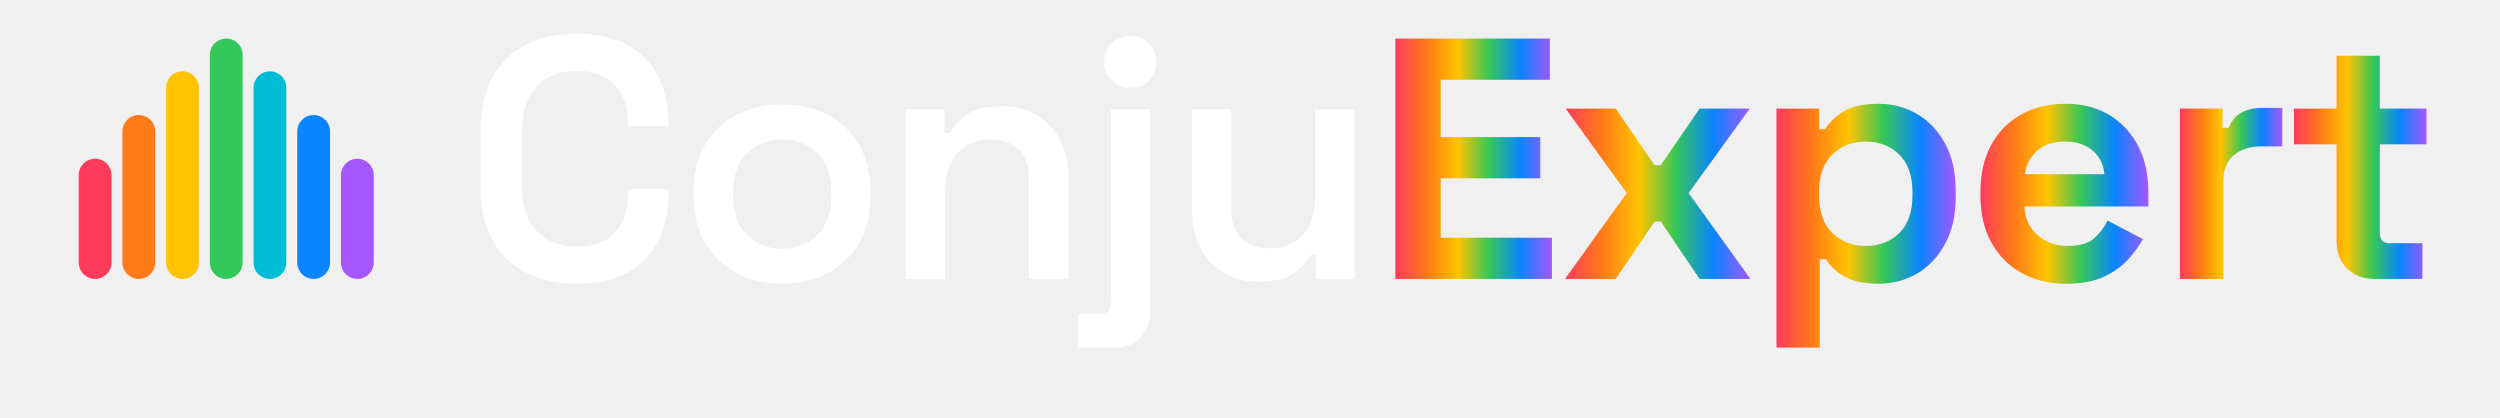
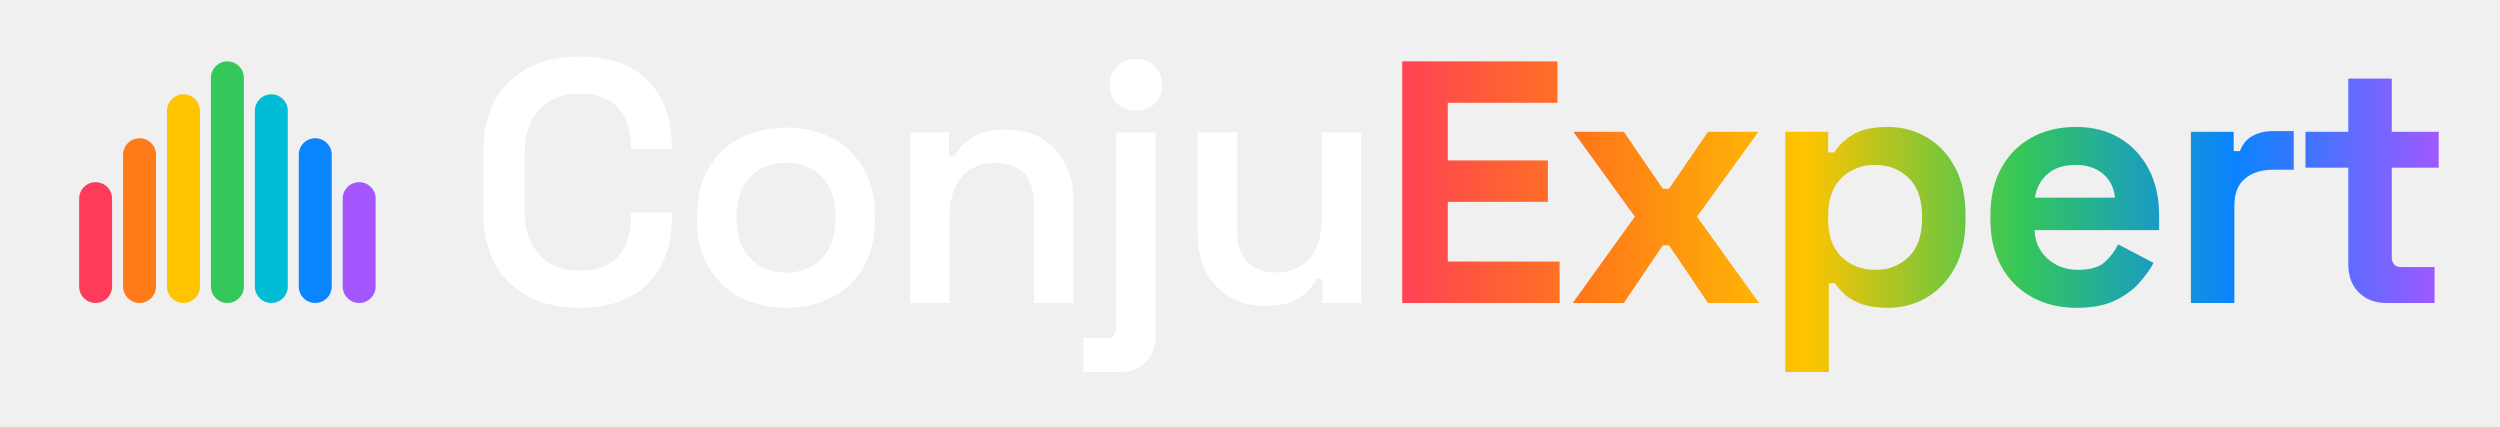
- <svg xmlns="http://www.w3.org/2000/svg" viewBox="0 11.5 389 65" width="389" height="65" role="img" aria-label="ConjuExpert">
+ <svg xmlns="http://www.w3.org/2000/svg" viewBox="0 8 387 66" width="387" height="66" role="img" aria-label="ConjuExpert">
  <defs>
-     <linearGradient id="ceExpert" x1="0" y1="0" x2="1" y2="0">
+     <linearGradient id="ceE" gradientUnits="userSpaceOnUse" x1="213.54" y1="0" x2="378.80" y2="0">
      <stop offset="0" stop-color="#ff3b5c" />
      <stop offset="0.2" stop-color="#ff7a18" />
      <stop offset="0.4" stop-color="#ffc400" />
      <stop offset="0.6" stop-color="#34c759" />
      <stop offset="0.8" stop-color="#0a84ff" />
      <stop offset="1" stop-color="#a557ff" />
    </linearGradient>
  </defs>
  <g transform="translate(8,9) scale(1.7)">
    <rect x="2.5" y="16" width="3" height="11" rx="1.5" fill="#ff3b5c" />
    <rect x="6.5" y="12" width="3" height="15" rx="1.5" fill="#ff7a18" />
    <rect x="10.5" y="8" width="3" height="19" rx="1.5" fill="#ffc400" />
    <rect x="14.5" y="5" width="3" height="22" rx="1.5" fill="#34c759" />
    <rect x="18.5" y="8" width="3" height="19" rx="1.5" fill="#00bcd4" />
    <rect x="22.5" y="12" width="3" height="15" rx="1.5" fill="#0a84ff" />
    <rect x="26.5" y="16" width="3" height="11" rx="1.5" fill="#a557ff" />
  </g>
-   <path transform="translate(72.00, 54.9) scale(0.05343, -0.05343)" d="M332 -14Q204 -14 128 58.5Q52 131 52 267L52 433Q52 569 128 641.5Q204 714 332 714Q460 714 529.5 644Q599 574 599 452L599 446L481 446L481 455Q481 521 444.5 563.5Q408 606 332 606Q258 606 215.5 560.5Q173 515 173 435L173 265Q173 186 215.5 140Q258 94 332 94Q408 94 444.5 136.5Q481 179 481 245L481 262L599 262L599 248Q599 126 529.5 56Q460 -14 332 -14Z" fill="#ffffff" />
-   <path transform="translate(105.31, 54.9) scale(0.05343, -0.05343)" d="M307 -14Q233 -14 174.5 16.5Q116 47 82.5 103.5Q49 160 49 239L49 255Q49 334 82.5 391Q116 448 174.5 478Q233 508 307 508Q381 508 439 478Q497 448 530.5 391Q564 334 564 255L564 239Q564 160 530.5 103.5Q497 47 439 16.5Q381 -14 307 -14ZM307 88Q370 88 410 128.5Q450 169 450 242L450 252Q450 325 410 365.5Q370 406 307 406Q244 406 204 365.5Q164 325 164 252L164 242Q164 169 204 128.5Q244 88 307 88Z" fill="#ffffff" />
-   <path transform="translate(137.02, 54.9) scale(0.05343, -0.05343)" d="M73 0L73 494L186 494L186 425L203 425Q216 453 250 478Q284 503 353 503Q410 503 454 477Q498 451 522.5 405Q547 359 547 296L547 0L432 0L432 287Q432 347 402.5 376.5Q373 406 319 406Q258 406 223 365.5Q188 325 188 250L188 0Z" fill="#ffffff" />
-   <path transform="translate(168.82, 54.9) scale(0.05343, -0.05343)" d="M-20 -200L-20 -101L47 -101Q75 -101 75 -71L75 494L190 494L190 -94Q190 -143 161.5 -171.5Q133 -200 85 -200ZM132 557Q101 557 78.5 577.5Q56 598 56 632Q56 666 78.5 686.5Q101 707 132 707Q165 707 186.5 686.5Q208 666 208 632Q208 598 186.5 577.5Q165 557 132 557Z" fill="#ffffff" />
-   <path transform="translate(181.79, 54.9) scale(0.05343, -0.05343)" d="M262 -8Q205 -8 161 17.5Q117 43 93 89.5Q69 136 69 198L69 494L183 494L183 207Q183 147 212.5 118Q242 89 296 89Q357 89 392.5 129Q428 169 428 244L428 494L542 494L542 0L430 0L430 69L413 69Q400 42 365.5 17Q331 -8 262 -8Z" fill="#ffffff" />
-   <path transform="translate(213.59, 54.9) scale(0.05343, -0.05343)" d="M66 0L66 700L516 700L516 580L198 580L198 413L488 413L488 293L198 293L198 120L522 120L522 0Z" fill="url(#ceExpert)" />
-   <path transform="translate(242.12, 54.9) scale(0.05343, -0.05343)" d="M26 0L206 250L28 496L174 496L287 331L305 331L418 496L564 496L386 250L566 0L418 0L305 167L287 167L174 0Z" fill="url(#ceExpert)" />
-   <path transform="translate(272.68, 54.9) scale(0.05343, -0.05343)" d="M70 -200L70 496L194 496L194 436L212 436Q229 465 265 487.5Q301 510 368 510Q428 510 479 480.5Q530 451 561 394Q592 337 592 256L592 240Q592 159 561 102Q530 45 479 15.5Q428 -14 368 -14Q323 -14 292.5 -3.5Q262 7 243.5 23.5Q225 40 214 57L196 57L196 -200ZM330 96Q389 96 427.5 133.5Q466 171 466 243L466 253Q466 325 427 362.5Q388 400 330 400Q272 400 233 362.5Q194 325 194 253L194 243Q194 171 233 133.5Q272 96 330 96Z" fill="url(#ceExpert)" />
-   <path transform="translate(305.70, 54.9) scale(0.05343, -0.05343)" d="M296 -14Q222 -14 165.5 17.5Q109 49 77.5 106.5Q46 164 46 242L46 254Q46 332 77 389.5Q108 447 164 478.5Q220 510 294 510Q367 510 421 477.5Q475 445 505 387.5Q535 330 535 254L535 211L174 211Q176 160 212 128Q248 96 300 96Q353 96 378 119Q403 142 416 170L519 116Q505 90 478.5 59.5Q452 29 408 7.5Q364 -14 296 -14ZM175 305L407 305Q403 348 372.5 374Q342 400 293 400Q242 400 212 374Q182 348 175 305Z" fill="url(#ceExpert)" />
-   <path transform="translate(335.46, 54.9) scale(0.05343, -0.05343)" d="M70 0L70 496L194 496L194 440L212 440Q223 470 248.5 484Q274 498 308 498L368 498L368 386L306 386Q258 386 227 360.5Q196 335 196 282L196 0Z" fill="url(#ceExpert)" />
-   <path transform="translate(355.55, 54.9) scale(0.05343, -0.05343)" d="M260 0Q211 0 180.5 30.5Q150 61 150 112L150 392L26 392L26 496L150 496L150 650L276 650L276 496L412 496L412 392L276 392L276 134Q276 104 304 104L400 104L400 0Z" fill="url(#ceExpert)" />
+   <path fill="#ffffff" d="M89.757 55.648Q82.877 55.648 78.84 51.774Q74.802 47.901 74.802 40.641V31.758Q74.802 24.498 78.84 20.625Q82.877 16.751 89.757 16.751Q96.584 16.751 100.295 20.499Q104.006 24.247 104.006 30.772V31.084H97.677V30.577Q97.677 27.04 95.731 24.768Q93.785 22.495 89.757 22.495Q85.765 22.495 83.492 24.942Q81.219 27.389 81.219 31.651V40.748Q81.219 44.966 83.492 47.435Q85.765 49.904 89.757 49.904Q93.785 49.904 95.731 47.609Q97.677 45.315 97.677 41.822V40.888H104.006V41.627Q104.006 48.152 100.295 51.9Q96.584 55.648 89.757 55.648Z" />
+   <path fill="#ffffff" d="M121.674 55.648Q117.72 55.648 114.6 54.031Q111.481 52.414 109.697 49.373Q107.913 46.333 107.913 42.105V41.287Q107.913 37.06 109.697 34.019Q111.481 30.978 114.6 29.361Q117.72 27.744 121.674 27.744Q125.628 27.744 128.747 29.361Q131.867 30.978 133.651 34.019Q135.435 37.06 135.435 41.287V42.105Q135.435 46.333 133.651 49.373Q131.867 52.414 128.747 54.031Q125.628 55.648 121.674 55.648ZM121.674 50.206Q125.035 50.206 127.177 48.044Q129.32 45.881 129.32 41.954V41.438Q129.32 37.511 127.199 35.349Q125.079 33.186 121.674 33.186Q118.322 33.186 116.175 35.349Q114.028 37.511 114.028 41.438V41.954Q114.028 45.881 116.175 48.044Q118.322 50.206 121.674 50.206Z" />
+   <path fill="#ffffff" d="M140.879 54.9V28.492H146.888V32.199H147.793Q148.49 30.688 150.328 29.367Q152.166 28.046 155.849 28.046Q158.901 28.046 161.23 29.42Q163.559 30.794 164.865 33.26Q166.17 35.725 166.17 39.085V54.9H160.055V39.563Q160.055 36.346 158.469 34.785Q156.883 33.223 154.008 33.223Q150.75 33.223 148.872 35.383Q146.994 37.543 146.994 41.52V54.9Z" />
+   <path fill="#ffffff" d="M167.698 65.586V60.32H171.253Q172.777 60.32 172.777 58.718V28.492H178.892V59.938Q178.892 62.523 177.387 64.055Q175.883 65.586 173.314 65.586ZM175.835 25.15Q174.13 25.15 172.954 24.04Q171.778 22.93 171.778 21.138Q171.778 19.336 172.954 18.23Q174.13 17.125 175.835 17.125Q177.592 17.125 178.742 18.23Q179.891 19.336 179.891 21.138Q179.891 22.93 178.742 24.04Q177.592 25.15 175.835 25.15Z" />
+   <path fill="#ffffff" d="M195.733 55.346Q192.69 55.346 190.357 53.972Q188.023 52.598 186.718 50.111Q185.412 47.623 185.412 44.307V28.492H191.527V43.829Q191.527 47.036 193.113 48.603Q194.699 50.169 197.574 50.169Q200.832 50.169 202.71 48.009Q204.588 45.849 204.588 41.872V28.492H210.703V54.9H204.695V51.193H203.789Q203.092 52.66 201.254 54.003Q199.416 55.346 195.733 55.346Z" />
+   <path fill="url(#ceE)" d="M217.062 54.9V17.499H241.106V23.911H224.115V32.833H239.61V39.245H224.115V48.488H241.427V54.9Z" />
+   <path fill="url(#ceE)" d="M243.457 54.9 253.074 41.542 243.564 28.399H251.365L257.402 37.215H258.364L264.401 28.399H272.202L262.692 41.542L272.309 54.9H264.401L258.364 45.977H257.402L251.365 54.9Z" />
+   <path fill="url(#ceE)" d="M276.37 65.586V28.399H282.995V31.605H283.957Q284.865 30.055 286.789 28.853Q288.712 27.651 292.292 27.651Q295.498 27.651 298.223 29.227Q300.948 30.803 302.604 33.849Q304.26 36.894 304.26 41.222V42.077Q304.26 46.405 302.604 49.45Q300.948 52.496 298.223 54.072Q295.498 55.648 292.292 55.648Q289.888 55.648 288.258 55.087Q286.628 54.526 285.64 53.644Q284.651 52.763 284.064 51.854H283.102V65.586ZM290.262 49.771Q293.414 49.771 295.471 47.767Q297.528 45.763 297.528 41.917V41.382Q297.528 37.535 295.444 35.532Q293.36 33.528 290.262 33.528Q287.163 33.528 285.079 35.532Q282.995 37.535 282.995 41.382V41.917Q282.995 45.763 285.079 47.767Q287.163 49.771 290.262 49.771Z" />
+   <path fill="url(#ceE)" d="M321.465 55.648Q317.511 55.648 314.492 53.965Q311.473 52.282 309.79 49.21Q308.107 46.137 308.107 41.97V41.329Q308.107 37.161 309.764 34.089Q311.42 31.017 314.412 29.334Q317.404 27.651 321.358 27.651Q325.258 27.651 328.143 29.387Q331.029 31.124 332.632 34.196Q334.234 37.268 334.234 41.329V43.626H314.946Q315.053 46.351 316.977 48.061Q318.9 49.771 321.678 49.771Q324.51 49.771 325.846 48.542Q327.182 47.313 327.876 45.817L333.38 48.702Q332.632 50.091 331.216 51.721Q329.8 53.351 327.449 54.499Q325.098 55.648 321.465 55.648ZM315 38.604H327.395Q327.182 36.306 325.552 34.917Q323.922 33.528 321.304 33.528Q318.579 33.528 316.977 34.917Q315.374 36.306 315 38.604Z" />
+   <path fill="url(#ceE)" d="M339.15 54.9V28.399H345.775V31.391H346.737Q347.325 29.788 348.687 29.04Q350.05 28.292 351.866 28.292H355.072V34.276H351.759Q349.195 34.276 347.539 35.638Q345.882 37.001 345.882 39.833V54.9Z" />
+   <path fill="url(#ceE)" d="M369.391 54.9Q366.773 54.9 365.144 53.27Q363.514 51.641 363.514 48.916V33.955H356.889V28.399H363.514V20.17H370.246V28.399H377.513V33.955H370.246V47.74Q370.246 49.343 371.742 49.343H376.872V54.9Z" />
</svg>
